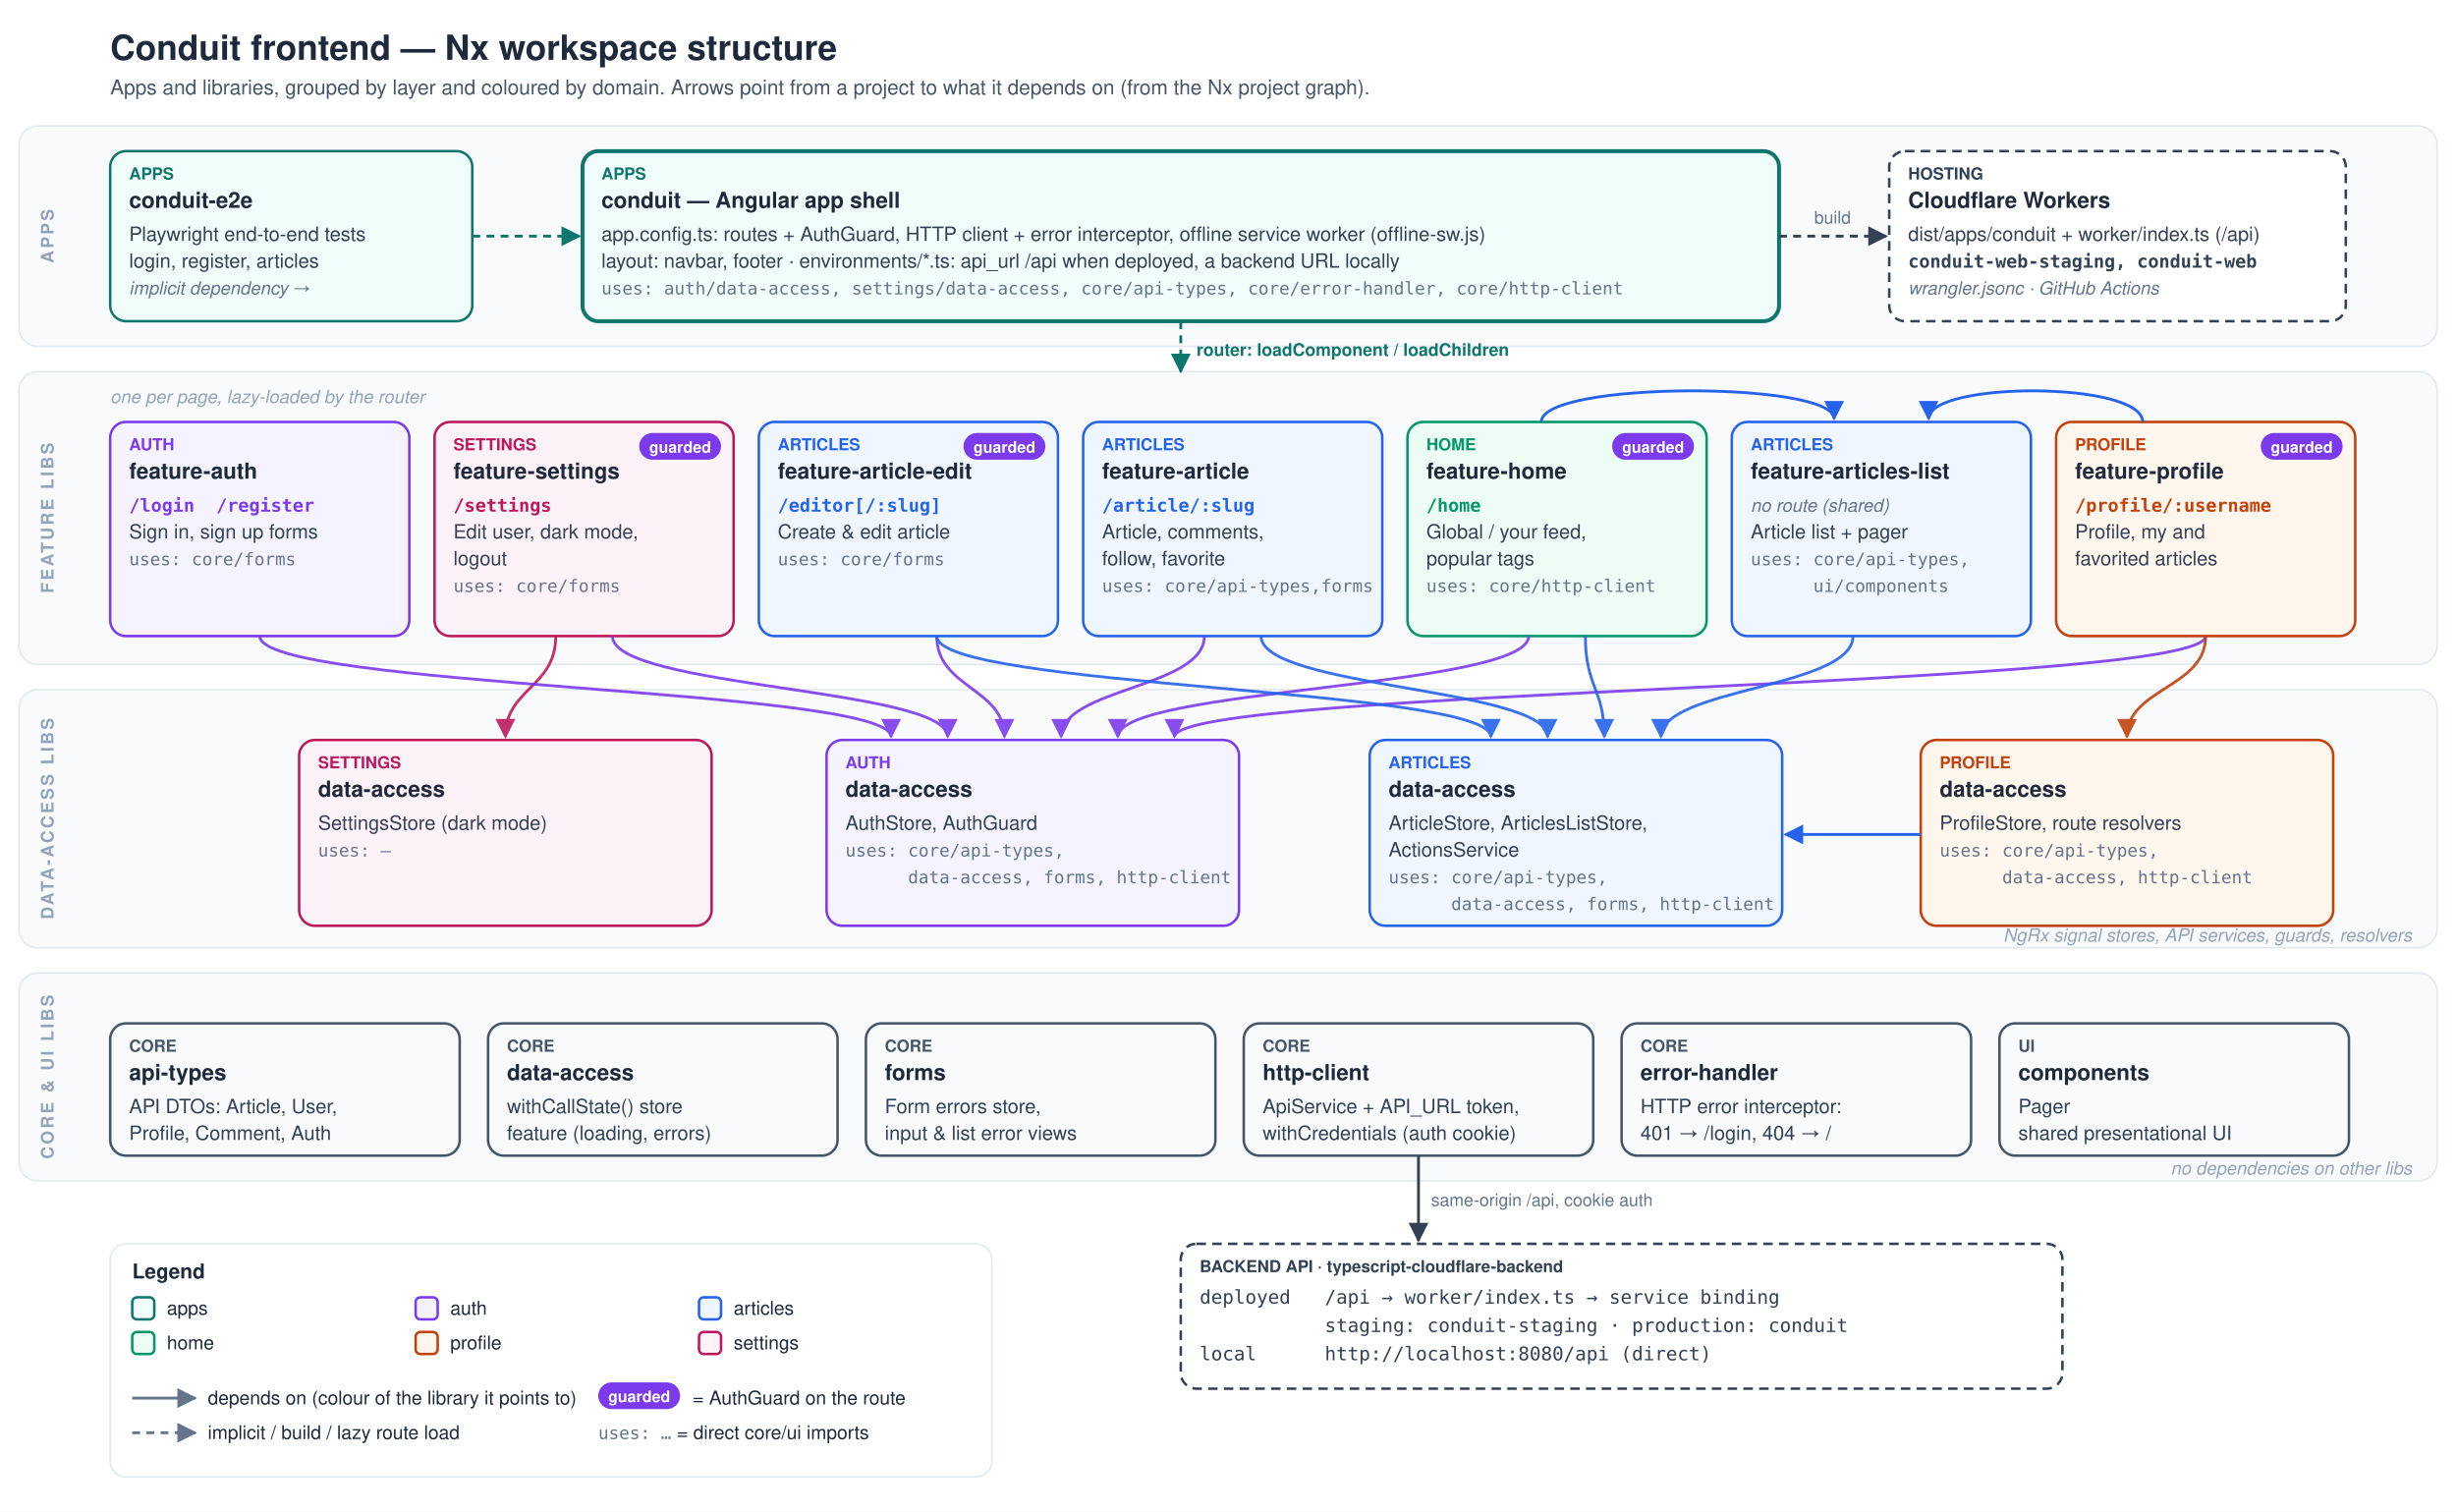
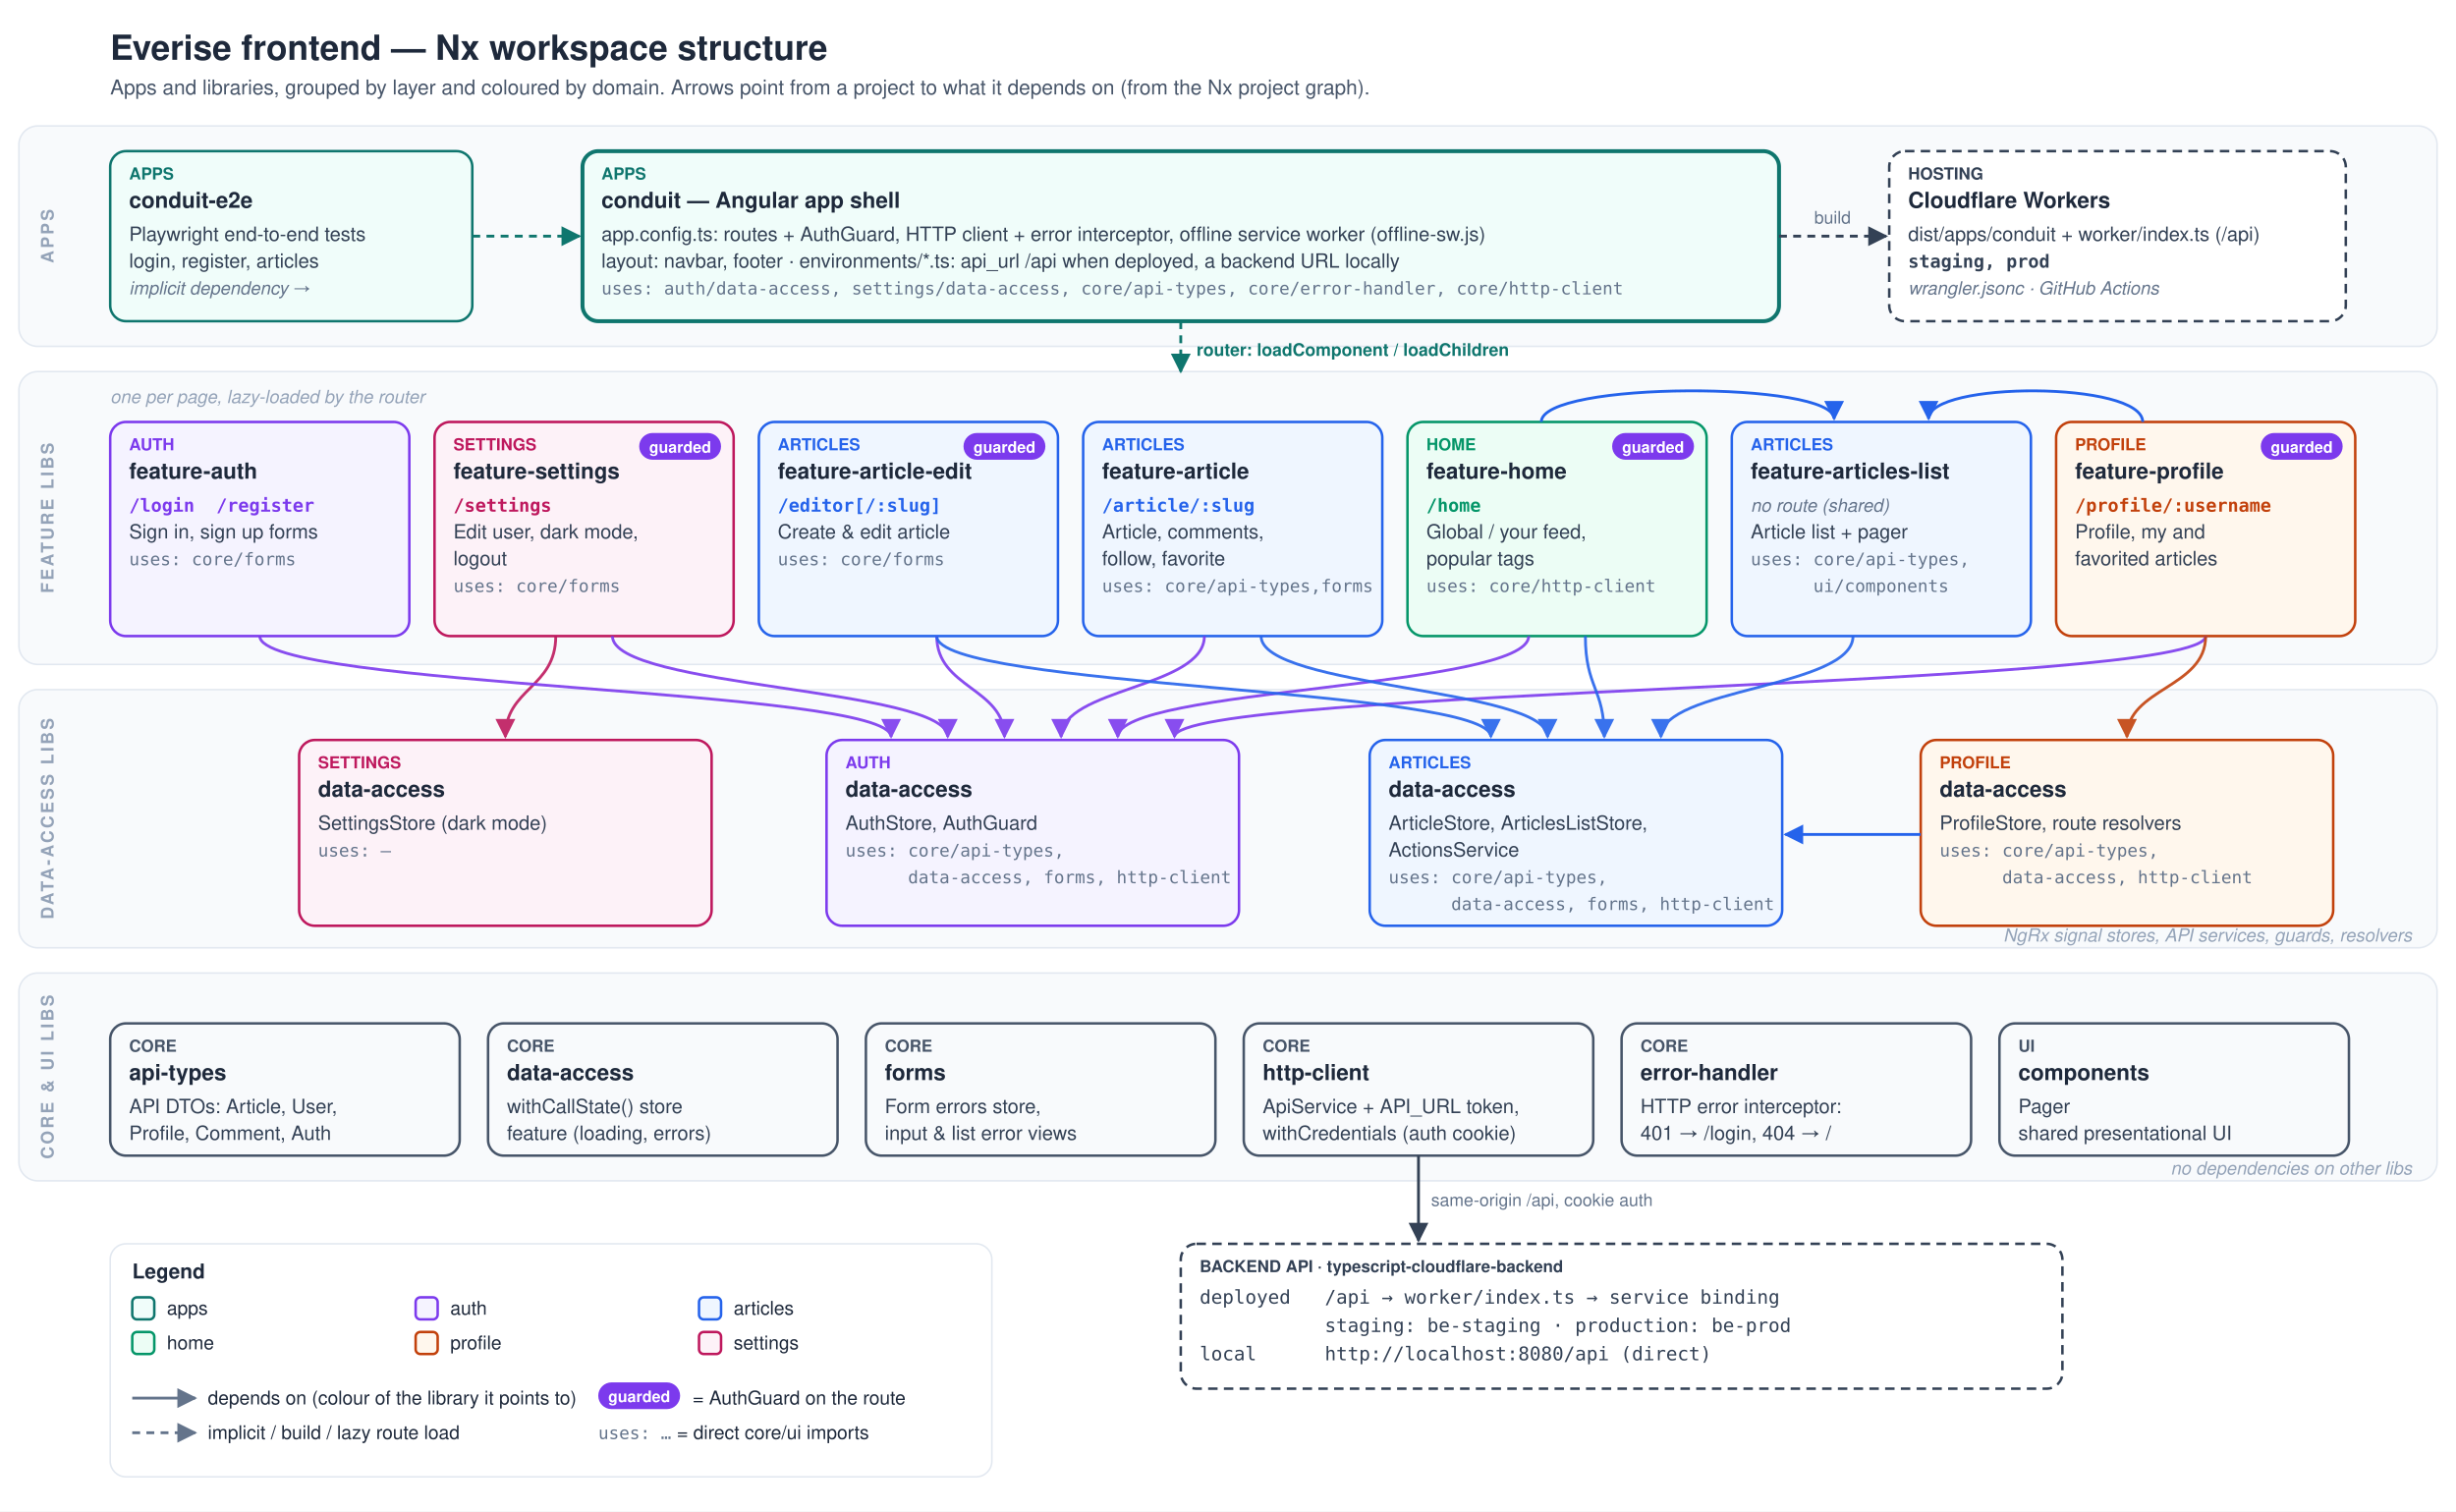
<svg xmlns="http://www.w3.org/2000/svg" width="1560" height="960" viewBox="0 0 1560 960" font-family="Segoe UI, -apple-system, BlinkMacSystemFont, Helvetica, Arial, sans-serif">
  <defs>
    <marker id="a-app" viewBox="0 0 10 10" refX="9" refY="5" markerWidth="7" markerHeight="7" orient="auto-start-reverse">
      <path d="M0,0 L10,5 L0,10 z" fill="#0f766e" />
    </marker>
    <marker id="a-auth" viewBox="0 0 10 10" refX="9" refY="5" markerWidth="7" markerHeight="7" orient="auto-start-reverse">
      <path d="M0,0 L10,5 L0,10 z" fill="#7c3aed" />
    </marker>
    <marker id="a-articles" viewBox="0 0 10 10" refX="9" refY="5" markerWidth="7" markerHeight="7" orient="auto-start-reverse">
      <path d="M0,0 L10,5 L0,10 z" fill="#2563eb" />
    </marker>
    <marker id="a-home" viewBox="0 0 10 10" refX="9" refY="5" markerWidth="7" markerHeight="7" orient="auto-start-reverse">
      <path d="M0,0 L10,5 L0,10 z" fill="#059669" />
    </marker>
    <marker id="a-profile" viewBox="0 0 10 10" refX="9" refY="5" markerWidth="7" markerHeight="7" orient="auto-start-reverse">
      <path d="M0,0 L10,5 L0,10 z" fill="#c2410c" />
    </marker>
    <marker id="a-settings" viewBox="0 0 10 10" refX="9" refY="5" markerWidth="7" markerHeight="7" orient="auto-start-reverse">
      <path d="M0,0 L10,5 L0,10 z" fill="#be185d" />
    </marker>
    <marker id="a-core" viewBox="0 0 10 10" refX="9" refY="5" markerWidth="7" markerHeight="7" orient="auto-start-reverse">
      <path d="M0,0 L10,5 L0,10 z" fill="#475569" />
    </marker>
    <marker id="a-ui" viewBox="0 0 10 10" refX="9" refY="5" markerWidth="7" markerHeight="7" orient="auto-start-reverse">
      <path d="M0,0 L10,5 L0,10 z" fill="#475569" />
    </marker>
    <marker id="a-ext" viewBox="0 0 10 10" refX="9" refY="5" markerWidth="7" markerHeight="7" orient="auto-start-reverse">
      <path d="M0,0 L10,5 L0,10 z" fill="#334155" />
    </marker>
    <marker id="a-gray" viewBox="0 0 10 10" refX="9" refY="5" markerWidth="7" markerHeight="7" orient="auto-start-reverse">
      <path d="M0,0 L10,5 L0,10 z" fill="#64748b" />
    </marker>
  </defs>
  <rect width="1560" height="960" fill="#ffffff" />
-   <text x="70" y="38" font-size="22" font-weight="700" fill="#1e293b">Conduit frontend — Nx workspace structure</text>
+   <text x="70" y="38" font-size="22" font-weight="700" fill="#1e293b">Everise frontend — Nx workspace structure</text>
  <text x="70" y="60" font-size="13" font-weight="400" fill="#475569">Apps and libraries, grouped by layer and coloured by domain. Arrows point from a project to what it depends on (from the Nx project graph).</text>
  <rect x="12" y="80" width="1536" height="140" rx="12" fill="#f8fafc" stroke="#e2e8f0" />
  <text x="34" y="150" font-size="11" font-weight="700" fill="#94a3b8" letter-spacing="1.5" text-anchor="middle" transform="rotate(-90 34 150)">APPS</text>
  <rect x="12" y="236" width="1536" height="186" rx="12" fill="#f8fafc" stroke="#e2e8f0" />
  <text x="34" y="329" font-size="11" font-weight="700" fill="#94a3b8" letter-spacing="1.5" text-anchor="middle" transform="rotate(-90 34 329)">FEATURE LIBS</text>
  <rect x="12" y="438" width="1536" height="164" rx="12" fill="#f8fafc" stroke="#e2e8f0" />
  <text x="34" y="520" font-size="11" font-weight="700" fill="#94a3b8" letter-spacing="1.5" text-anchor="middle" transform="rotate(-90 34 520)">DATA-ACCESS LIBS</text>
  <rect x="12" y="618" width="1536" height="132" rx="12" fill="#f8fafc" stroke="#e2e8f0" />
  <text x="34" y="684" font-size="11" font-weight="700" fill="#94a3b8" letter-spacing="1.5" text-anchor="middle" transform="rotate(-90 34 684)">CORE &amp; UI LIBS</text>
  <text x="70" y="256" font-size="11.5" font-weight="400" fill="#94a3b8" font-style="italic">one per page, lazy-loaded by the router</text>
  <text x="1532" y="598" font-size="11.5" font-weight="400" fill="#94a3b8" text-anchor="end" font-style="italic">NgRx signal stores, API services, guards, resolvers</text>
  <text x="1532" y="746" font-size="11.5" font-weight="400" fill="#94a3b8" text-anchor="end" font-style="italic">no dependencies on other libs</text>
  <rect x="70" y="96" width="230" height="108" rx="10" fill="#f0fdfa" stroke="#0f766e" stroke-width="1.6" />
  <text x="82" y="114" font-size="10.5" font-weight="700" fill="#0f766e">APPS</text>
  <text x="82" y="132" font-size="14" font-weight="700" fill="#1e293b">conduit-e2e</text>
  <text x="82" y="153" font-size="12.5" font-weight="400" fill="#334155">Playwright end-to-end tests</text>
  <text x="82" y="170" font-size="12.5" font-weight="400" fill="#334155">login, register, articles</text>
  <text x="82" y="187" font-size="11.5" font-weight="400" fill="#64748b" font-style="italic">implicit dependency →</text>
  <rect x="370" y="96" width="760" height="108" rx="10" fill="#f0fdfa" stroke="#0f766e" stroke-width="2.5" />
  <text x="382" y="114" font-size="10.5" font-weight="700" fill="#0f766e">APPS</text>
  <text x="382" y="132" font-size="14" font-weight="700" fill="#1e293b">conduit  —  Angular app shell</text>
  <text x="382" y="153" font-size="12.5" font-weight="400" fill="#334155">app.config.ts: routes + AuthGuard, HTTP client + error interceptor, offline service worker (offline-sw.js)</text>
  <text x="382" y="170" font-size="12.5" font-weight="400" fill="#334155">layout: navbar, footer  ·  environments/*.ts: api_url /api when deployed, a backend URL locally</text>
  <text x="382" y="187" font-size="11" font-weight="400" fill="#64748b" font-family="Consolas, SFMono-Regular, Menlo, monospace" xml:space="preserve">uses: auth/data-access, settings/data-access, core/api-types, core/error-handler, core/http-client</text>
  <rect x="1200" y="96" width="290" height="108" rx="10" fill="#ffffff" stroke="#334155" stroke-width="1.6" stroke-dasharray="6 4" />
  <text x="1212" y="114" font-size="10.5" font-weight="700" fill="#334155">HOSTING</text>
  <text x="1212" y="132" font-size="14" font-weight="700" fill="#1e293b">Cloudflare Workers</text>
  <text x="1212" y="153" font-size="12.5" font-weight="400" fill="#334155">dist/apps/conduit + worker/index.ts (/api)</text>
-   <text x="1212" y="170" font-size="11.5" font-weight="600" fill="#334155" font-family="Consolas, SFMono-Regular, Menlo, monospace" xml:space="preserve">conduit-web-staging, conduit-web</text>
+   <text x="1212" y="170" font-size="11.5" font-weight="600" fill="#334155" font-family="Consolas, SFMono-Regular, Menlo, monospace" xml:space="preserve">staging, prod</text>
  <text x="1212" y="187" font-size="11.5" font-weight="400" fill="#64748b" font-style="italic">wrangler.jsonc · GitHub Actions</text>
  <path d="M300,150 L368,150" stroke="#0f766e" stroke-width="1.8" stroke-dasharray="5 4" marker-end="url(#a-app)" />
  <path d="M1130,150 L1198,150" stroke="#334155" stroke-width="1.8" stroke-dasharray="5 4" marker-end="url(#a-ext)" />
  <text x="1164" y="142" font-size="11" font-weight="400" fill="#64748b" text-anchor="middle">build</text>
  <rect x="70" y="268" width="190" height="136" rx="10" fill="#f5f3ff" stroke="#7c3aed" stroke-width="1.6" />
  <text x="82" y="286" font-size="10.5" font-weight="700" fill="#7c3aed">AUTH</text>
  <text x="82" y="304" font-size="14" font-weight="700" fill="#1e293b">feature-auth</text>
  <text x="82" y="325" font-size="11.5" font-weight="600" fill="#7c3aed" font-family="Consolas, SFMono-Regular, Menlo, monospace" xml:space="preserve">/login  /register</text>
  <text x="82" y="342" font-size="12.5" font-weight="400" fill="#334155">Sign in, sign up forms</text>
  <text x="82" y="359" font-size="11" font-weight="400" fill="#64748b" font-family="Consolas, SFMono-Regular, Menlo, monospace" xml:space="preserve">uses: core/forms</text>
  <rect x="276" y="268" width="190" height="136" rx="10" fill="#fdf2f8" stroke="#be185d" stroke-width="1.6" />
  <text x="288" y="286" font-size="10.5" font-weight="700" fill="#be185d">SETTINGS</text>
  <text x="288" y="304" font-size="14" font-weight="700" fill="#1e293b">feature-settings</text>
  <rect x="406" y="275" width="52" height="17" rx="8.5" fill="#7c3aed" />
  <text x="432" y="287.5" font-size="10" font-weight="600" fill="#ffffff" text-anchor="middle">guarded</text>
  <text x="288" y="325" font-size="11.5" font-weight="600" fill="#be185d" font-family="Consolas, SFMono-Regular, Menlo, monospace" xml:space="preserve">/settings</text>
  <text x="288" y="342" font-size="12.5" font-weight="400" fill="#334155">Edit user, dark mode,</text>
  <text x="288" y="359" font-size="12.5" font-weight="400" fill="#334155">logout</text>
  <text x="288" y="376" font-size="11" font-weight="400" fill="#64748b" font-family="Consolas, SFMono-Regular, Menlo, monospace" xml:space="preserve">uses: core/forms</text>
  <rect x="482" y="268" width="190" height="136" rx="10" fill="#eff6ff" stroke="#2563eb" stroke-width="1.6" />
  <text x="494" y="286" font-size="10.5" font-weight="700" fill="#2563eb">ARTICLES</text>
  <text x="494" y="304" font-size="14" font-weight="700" fill="#1e293b">feature-article-edit</text>
  <rect x="612" y="275" width="52" height="17" rx="8.5" fill="#7c3aed" />
  <text x="638" y="287.5" font-size="10" font-weight="600" fill="#ffffff" text-anchor="middle">guarded</text>
  <text x="494" y="325" font-size="11.5" font-weight="600" fill="#2563eb" font-family="Consolas, SFMono-Regular, Menlo, monospace" xml:space="preserve">/editor[/:slug]</text>
  <text x="494" y="342" font-size="12.5" font-weight="400" fill="#334155">Create &amp; edit article</text>
  <text x="494" y="359" font-size="11" font-weight="400" fill="#64748b" font-family="Consolas, SFMono-Regular, Menlo, monospace" xml:space="preserve">uses: core/forms</text>
  <rect x="688" y="268" width="190" height="136" rx="10" fill="#eff6ff" stroke="#2563eb" stroke-width="1.6" />
  <text x="700" y="286" font-size="10.5" font-weight="700" fill="#2563eb">ARTICLES</text>
  <text x="700" y="304" font-size="14" font-weight="700" fill="#1e293b">feature-article</text>
  <text x="700" y="325" font-size="11.5" font-weight="600" fill="#2563eb" font-family="Consolas, SFMono-Regular, Menlo, monospace" xml:space="preserve">/article/:slug</text>
  <text x="700" y="342" font-size="12.5" font-weight="400" fill="#334155">Article, comments,</text>
  <text x="700" y="359" font-size="12.5" font-weight="400" fill="#334155">follow, favorite</text>
  <text x="700" y="376" font-size="11" font-weight="400" fill="#64748b" font-family="Consolas, SFMono-Regular, Menlo, monospace" xml:space="preserve">uses: core/api-types,forms</text>
  <rect x="894" y="268" width="190" height="136" rx="10" fill="#ecfdf5" stroke="#059669" stroke-width="1.6" />
  <text x="906" y="286" font-size="10.5" font-weight="700" fill="#059669">HOME</text>
  <text x="906" y="304" font-size="14" font-weight="700" fill="#1e293b">feature-home</text>
  <rect x="1024" y="275" width="52" height="17" rx="8.5" fill="#7c3aed" />
  <text x="1050" y="287.5" font-size="10" font-weight="600" fill="#ffffff" text-anchor="middle">guarded</text>
  <text x="906" y="325" font-size="11.5" font-weight="600" fill="#059669" font-family="Consolas, SFMono-Regular, Menlo, monospace" xml:space="preserve">/home</text>
  <text x="906" y="342" font-size="12.5" font-weight="400" fill="#334155">Global / your feed,</text>
  <text x="906" y="359" font-size="12.5" font-weight="400" fill="#334155">popular tags</text>
  <text x="906" y="376" font-size="11" font-weight="400" fill="#64748b" font-family="Consolas, SFMono-Regular, Menlo, monospace" xml:space="preserve">uses: core/http-client</text>
  <rect x="1100" y="268" width="190" height="136" rx="10" fill="#eff6ff" stroke="#2563eb" stroke-width="1.6" />
  <text x="1112" y="286" font-size="10.5" font-weight="700" fill="#2563eb">ARTICLES</text>
  <text x="1112" y="304" font-size="14" font-weight="700" fill="#1e293b">feature-articles-list</text>
  <text x="1112" y="325" font-size="11.5" font-weight="400" fill="#64748b" font-style="italic">no route (shared)</text>
  <text x="1112" y="342" font-size="12.5" font-weight="400" fill="#334155">Article list + pager</text>
  <text x="1112" y="359" font-size="11" font-weight="400" fill="#64748b" font-family="Consolas, SFMono-Regular, Menlo, monospace" xml:space="preserve">uses: core/api-types,</text>
  <text x="1112" y="376" font-size="11" font-weight="400" fill="#64748b" font-family="Consolas, SFMono-Regular, Menlo, monospace" xml:space="preserve">      ui/components</text>
  <rect x="1306" y="268" width="190" height="136" rx="10" fill="#fff7ed" stroke="#c2410c" stroke-width="1.6" />
  <text x="1318" y="286" font-size="10.5" font-weight="700" fill="#c2410c">PROFILE</text>
  <text x="1318" y="304" font-size="14" font-weight="700" fill="#1e293b">feature-profile</text>
  <rect x="1436" y="275" width="52" height="17" rx="8.5" fill="#7c3aed" />
  <text x="1462" y="287.5" font-size="10" font-weight="600" fill="#ffffff" text-anchor="middle">guarded</text>
  <text x="1318" y="325" font-size="11.5" font-weight="600" fill="#c2410c" font-family="Consolas, SFMono-Regular, Menlo, monospace" xml:space="preserve">/profile/:username</text>
  <text x="1318" y="342" font-size="12.5" font-weight="400" fill="#334155">Profile, my and</text>
  <text x="1318" y="359" font-size="12.5" font-weight="400" fill="#334155">favorited articles</text>
  <path d="M750,204 L750,236" stroke="#0f766e" stroke-width="1.8" stroke-dasharray="5 4" marker-end="url(#a-app)" />
  <text x="760" y="226" font-size="11" font-weight="600" fill="#0f766e">router: loadComponent / loadChildren</text>
  <path d="M979,268 C979,242 1165,242 1165,266" fill="none" stroke="#2563eb" stroke-width="1.8" marker-end="url(#a-articles)" />
  <path d="M1361,268 C1361,242 1225,242 1225,266" fill="none" stroke="#2563eb" stroke-width="1.8" marker-end="url(#a-articles)" />
  <rect x="190" y="470" width="262" height="118" rx="10" fill="#fdf2f8" stroke="#be185d" stroke-width="1.6" />
  <text x="202" y="488" font-size="10.5" font-weight="700" fill="#be185d">SETTINGS</text>
  <text x="202" y="506" font-size="14" font-weight="700" fill="#1e293b">data-access</text>
  <text x="202" y="527" font-size="12.5" font-weight="400" fill="#334155">SettingsStore (dark mode)</text>
  <text x="202" y="544" font-size="11" font-weight="400" fill="#64748b" font-family="Consolas, SFMono-Regular, Menlo, monospace" xml:space="preserve">uses: —</text>
  <rect x="525" y="470" width="262" height="118" rx="10" fill="#f5f3ff" stroke="#7c3aed" stroke-width="1.6" />
  <text x="537" y="488" font-size="10.5" font-weight="700" fill="#7c3aed">AUTH</text>
  <text x="537" y="506" font-size="14" font-weight="700" fill="#1e293b">data-access</text>
  <text x="537" y="527" font-size="12.5" font-weight="400" fill="#334155">AuthStore, AuthGuard</text>
  <text x="537" y="544" font-size="11" font-weight="400" fill="#64748b" font-family="Consolas, SFMono-Regular, Menlo, monospace" xml:space="preserve">uses: core/api-types,</text>
  <text x="537" y="561" font-size="11" font-weight="400" fill="#64748b" font-family="Consolas, SFMono-Regular, Menlo, monospace" xml:space="preserve">      data-access, forms, http-client</text>
  <rect x="870" y="470" width="262" height="118" rx="10" fill="#eff6ff" stroke="#2563eb" stroke-width="1.6" />
  <text x="882" y="488" font-size="10.5" font-weight="700" fill="#2563eb">ARTICLES</text>
  <text x="882" y="506" font-size="14" font-weight="700" fill="#1e293b">data-access</text>
  <text x="882" y="527" font-size="12.5" font-weight="400" fill="#334155">ArticleStore, ArticlesListStore,</text>
  <text x="882" y="544" font-size="12.5" font-weight="400" fill="#334155">ActionsService</text>
  <text x="882" y="561" font-size="11" font-weight="400" fill="#64748b" font-family="Consolas, SFMono-Regular, Menlo, monospace" xml:space="preserve">uses: core/api-types,</text>
  <text x="882" y="578" font-size="11" font-weight="400" fill="#64748b" font-family="Consolas, SFMono-Regular, Menlo, monospace" xml:space="preserve">      data-access, forms, http-client</text>
  <rect x="1220" y="470" width="262" height="118" rx="10" fill="#fff7ed" stroke="#c2410c" stroke-width="1.6" />
  <text x="1232" y="488" font-size="10.5" font-weight="700" fill="#c2410c">PROFILE</text>
  <text x="1232" y="506" font-size="14" font-weight="700" fill="#1e293b">data-access</text>
  <text x="1232" y="527" font-size="12.5" font-weight="400" fill="#334155">ProfileStore, route resolvers</text>
  <text x="1232" y="544" font-size="11" font-weight="400" fill="#64748b" font-family="Consolas, SFMono-Regular, Menlo, monospace" xml:space="preserve">uses: core/api-types,</text>
  <text x="1232" y="561" font-size="11" font-weight="400" fill="#64748b" font-family="Consolas, SFMono-Regular, Menlo, monospace" xml:space="preserve">      data-access, http-client</text>
  <path d="M353,404 C353,437 321,437 321,468" fill="none" stroke="#be185d" stroke-width="1.8" marker-end="url(#a-settings)" opacity="0.9" />
  <path d="M165,404 C165,437 566,437 566,468" fill="none" stroke="#7c3aed" stroke-width="1.8" marker-end="url(#a-auth)" opacity="0.9" />
  <path d="M389,404 C389,437 602,437 602,468" fill="none" stroke="#7c3aed" stroke-width="1.8" marker-end="url(#a-auth)" opacity="0.9" />
  <path d="M595,404 C595,437 638,437 638,468" fill="none" stroke="#7c3aed" stroke-width="1.8" marker-end="url(#a-auth)" opacity="0.9" />
  <path d="M765,404 C765,437 674,437 674,468" fill="none" stroke="#7c3aed" stroke-width="1.8" marker-end="url(#a-auth)" opacity="0.9" />
  <path d="M971,404 C971,437 710,437 710,468" fill="none" stroke="#7c3aed" stroke-width="1.8" marker-end="url(#a-auth)" opacity="0.9" />
  <path d="M1401,404 C1401,437 746,437 746,468" fill="none" stroke="#7c3aed" stroke-width="1.8" marker-end="url(#a-auth)" opacity="0.9" />
  <path d="M595,404 C595,437 947,437 947,468" fill="none" stroke="#2563eb" stroke-width="1.8" marker-end="url(#a-articles)" opacity="0.9" />
  <path d="M801,404 C801,437 983,437 983,468" fill="none" stroke="#2563eb" stroke-width="1.8" marker-end="url(#a-articles)" opacity="0.9" />
  <path d="M1007,404 C1007,437 1019,437 1019,468" fill="none" stroke="#2563eb" stroke-width="1.8" marker-end="url(#a-articles)" opacity="0.9" />
  <path d="M1177,404 C1177,437 1055,437 1055,468" fill="none" stroke="#2563eb" stroke-width="1.8" marker-end="url(#a-articles)" opacity="0.9" />
  <path d="M1401,404 C1401,437 1351,437 1351,468" fill="none" stroke="#c2410c" stroke-width="1.8" marker-end="url(#a-profile)" opacity="0.9" />
  <path d="M1220,530 L1134,530" stroke="#2563eb" stroke-width="1.8" marker-end="url(#a-articles)" />
  <rect x="70" y="650" width="222" height="84" rx="10" fill="#f8fafc" stroke="#475569" stroke-width="1.6" />
  <text x="82" y="668" font-size="10.5" font-weight="700" fill="#475569">CORE</text>
  <text x="82" y="686" font-size="14" font-weight="700" fill="#1e293b">api-types</text>
  <text x="82" y="707" font-size="12.5" font-weight="400" fill="#334155">API DTOs: Article, User,</text>
  <text x="82" y="724" font-size="12.5" font-weight="400" fill="#334155">Profile, Comment, Auth</text>
  <rect x="310" y="650" width="222" height="84" rx="10" fill="#f8fafc" stroke="#475569" stroke-width="1.6" />
  <text x="322" y="668" font-size="10.5" font-weight="700" fill="#475569">CORE</text>
  <text x="322" y="686" font-size="14" font-weight="700" fill="#1e293b">data-access</text>
  <text x="322" y="707" font-size="12.5" font-weight="400" fill="#334155">withCallState() store</text>
  <text x="322" y="724" font-size="12.5" font-weight="400" fill="#334155">feature (loading, errors)</text>
  <rect x="550" y="650" width="222" height="84" rx="10" fill="#f8fafc" stroke="#475569" stroke-width="1.6" />
  <text x="562" y="668" font-size="10.5" font-weight="700" fill="#475569">CORE</text>
  <text x="562" y="686" font-size="14" font-weight="700" fill="#1e293b">forms</text>
  <text x="562" y="707" font-size="12.5" font-weight="400" fill="#334155">Form errors store,</text>
  <text x="562" y="724" font-size="12.5" font-weight="400" fill="#334155">input &amp; list error views</text>
  <rect x="790" y="650" width="222" height="84" rx="10" fill="#f8fafc" stroke="#475569" stroke-width="1.6" />
  <text x="802" y="668" font-size="10.5" font-weight="700" fill="#475569">CORE</text>
  <text x="802" y="686" font-size="14" font-weight="700" fill="#1e293b">http-client</text>
  <text x="802" y="707" font-size="12.5" font-weight="400" fill="#334155">ApiService + API_URL token,</text>
  <text x="802" y="724" font-size="12.5" font-weight="400" fill="#334155">withCredentials (auth cookie)</text>
  <rect x="1030" y="650" width="222" height="84" rx="10" fill="#f8fafc" stroke="#475569" stroke-width="1.6" />
  <text x="1042" y="668" font-size="10.5" font-weight="700" fill="#475569">CORE</text>
  <text x="1042" y="686" font-size="14" font-weight="700" fill="#1e293b">error-handler</text>
  <text x="1042" y="707" font-size="12.5" font-weight="400" fill="#334155">HTTP error interceptor:</text>
  <text x="1042" y="724" font-size="12.5" font-weight="400" fill="#334155">401 → /login, 404 → /</text>
  <rect x="1270" y="650" width="222" height="84" rx="10" fill="#f8fafc" stroke="#475569" stroke-width="1.6" />
  <text x="1282" y="668" font-size="10.5" font-weight="700" fill="#475569">UI</text>
  <text x="1282" y="686" font-size="14" font-weight="700" fill="#1e293b">components</text>
  <text x="1282" y="707" font-size="12.5" font-weight="400" fill="#334155">Pager</text>
  <text x="1282" y="724" font-size="12.5" font-weight="400" fill="#334155">shared presentational UI</text>
  <rect x="750" y="790" width="560" height="92" rx="10" fill="#ffffff" stroke="#334155" stroke-width="1.6" stroke-dasharray="6 4" />
  <text x="762" y="808" font-size="10.5" font-weight="700" fill="#334155">BACKEND API  ·  typescript-cloudflare-backend</text>
  <text x="762" y="828" font-size="12" font-weight="400" fill="#334155" font-family="Consolas, SFMono-Regular, Menlo, monospace" xml:space="preserve">deployed   /api → worker/index.ts → service binding</text>
-   <text x="762" y="846" font-size="12" font-weight="400" fill="#334155" font-family="Consolas, SFMono-Regular, Menlo, monospace" xml:space="preserve">           staging: conduit-staging · production: conduit</text>
+   <text x="762" y="846" font-size="12" font-weight="400" fill="#334155" font-family="Consolas, SFMono-Regular, Menlo, monospace" xml:space="preserve">           staging: be-staging · production: be-prod</text>
  <text x="762" y="864" font-size="12" font-weight="400" fill="#334155" font-family="Consolas, SFMono-Regular, Menlo, monospace" xml:space="preserve">local      http://localhost:8080/api (direct)</text>
  <path d="M901,734 L901,788" stroke="#334155" stroke-width="1.8" marker-end="url(#a-ext)" />
  <text x="909" y="766" font-size="11" font-weight="400" fill="#64748b">same-origin /api, cookie auth</text>
  <rect x="70" y="790" width="560" height="148" rx="10" fill="#ffffff" stroke="#e2e8f0" />
  <text x="84" y="812" font-size="13" font-weight="700" fill="#1e293b">Legend</text>
  <rect x="84" y="824" width="14" height="14" rx="3" fill="#f0fdfa" stroke="#0f766e" stroke-width="1.6" />
  <text x="106" y="835" font-size="12" font-weight="400" fill="#1e293b">apps</text>
  <rect x="264" y="824" width="14" height="14" rx="3" fill="#f5f3ff" stroke="#7c3aed" stroke-width="1.6" />
  <text x="286" y="835" font-size="12" font-weight="400" fill="#1e293b">auth</text>
  <rect x="444" y="824" width="14" height="14" rx="3" fill="#eff6ff" stroke="#2563eb" stroke-width="1.6" />
  <text x="466" y="835" font-size="12" font-weight="400" fill="#1e293b">articles</text>
  <rect x="84" y="846" width="14" height="14" rx="3" fill="#ecfdf5" stroke="#059669" stroke-width="1.6" />
  <text x="106" y="857" font-size="12" font-weight="400" fill="#1e293b">home</text>
  <rect x="264" y="846" width="14" height="14" rx="3" fill="#fff7ed" stroke="#c2410c" stroke-width="1.6" />
  <text x="286" y="857" font-size="12" font-weight="400" fill="#1e293b">profile</text>
  <rect x="444" y="846" width="14" height="14" rx="3" fill="#fdf2f8" stroke="#be185d" stroke-width="1.6" />
  <text x="466" y="857" font-size="12" font-weight="400" fill="#1e293b">settings</text>
  <path d="M84,888 L124,888" stroke="#64748b" stroke-width="1.8" marker-end="url(#a-gray)" />
  <text x="132" y="892" font-size="12" font-weight="400" fill="#1e293b">depends on (colour of the library it points to)</text>
  <path d="M84,910 L124,910" stroke="#64748b" stroke-width="1.8" stroke-dasharray="5 4" marker-end="url(#a-gray)" />
  <text x="132" y="914" font-size="12" font-weight="400" fill="#1e293b">implicit / build / lazy route load</text>
  <text x="380" y="914" font-size="11" font-weight="400" fill="#64748b" font-family="Consolas, SFMono-Regular, Menlo, monospace" xml:space="preserve">uses: …</text>
  <text x="430" y="914" font-size="12" font-weight="400" fill="#1e293b">= direct core/ui imports</text>
  <rect x="380" y="878" width="52" height="17" rx="8.5" fill="#7c3aed" />
  <text x="406" y="890.5" font-size="10" font-weight="600" fill="#ffffff" text-anchor="middle">guarded</text>
  <text x="440" y="892" font-size="12" font-weight="400" fill="#1e293b">= AuthGuard on the route</text>
</svg>
